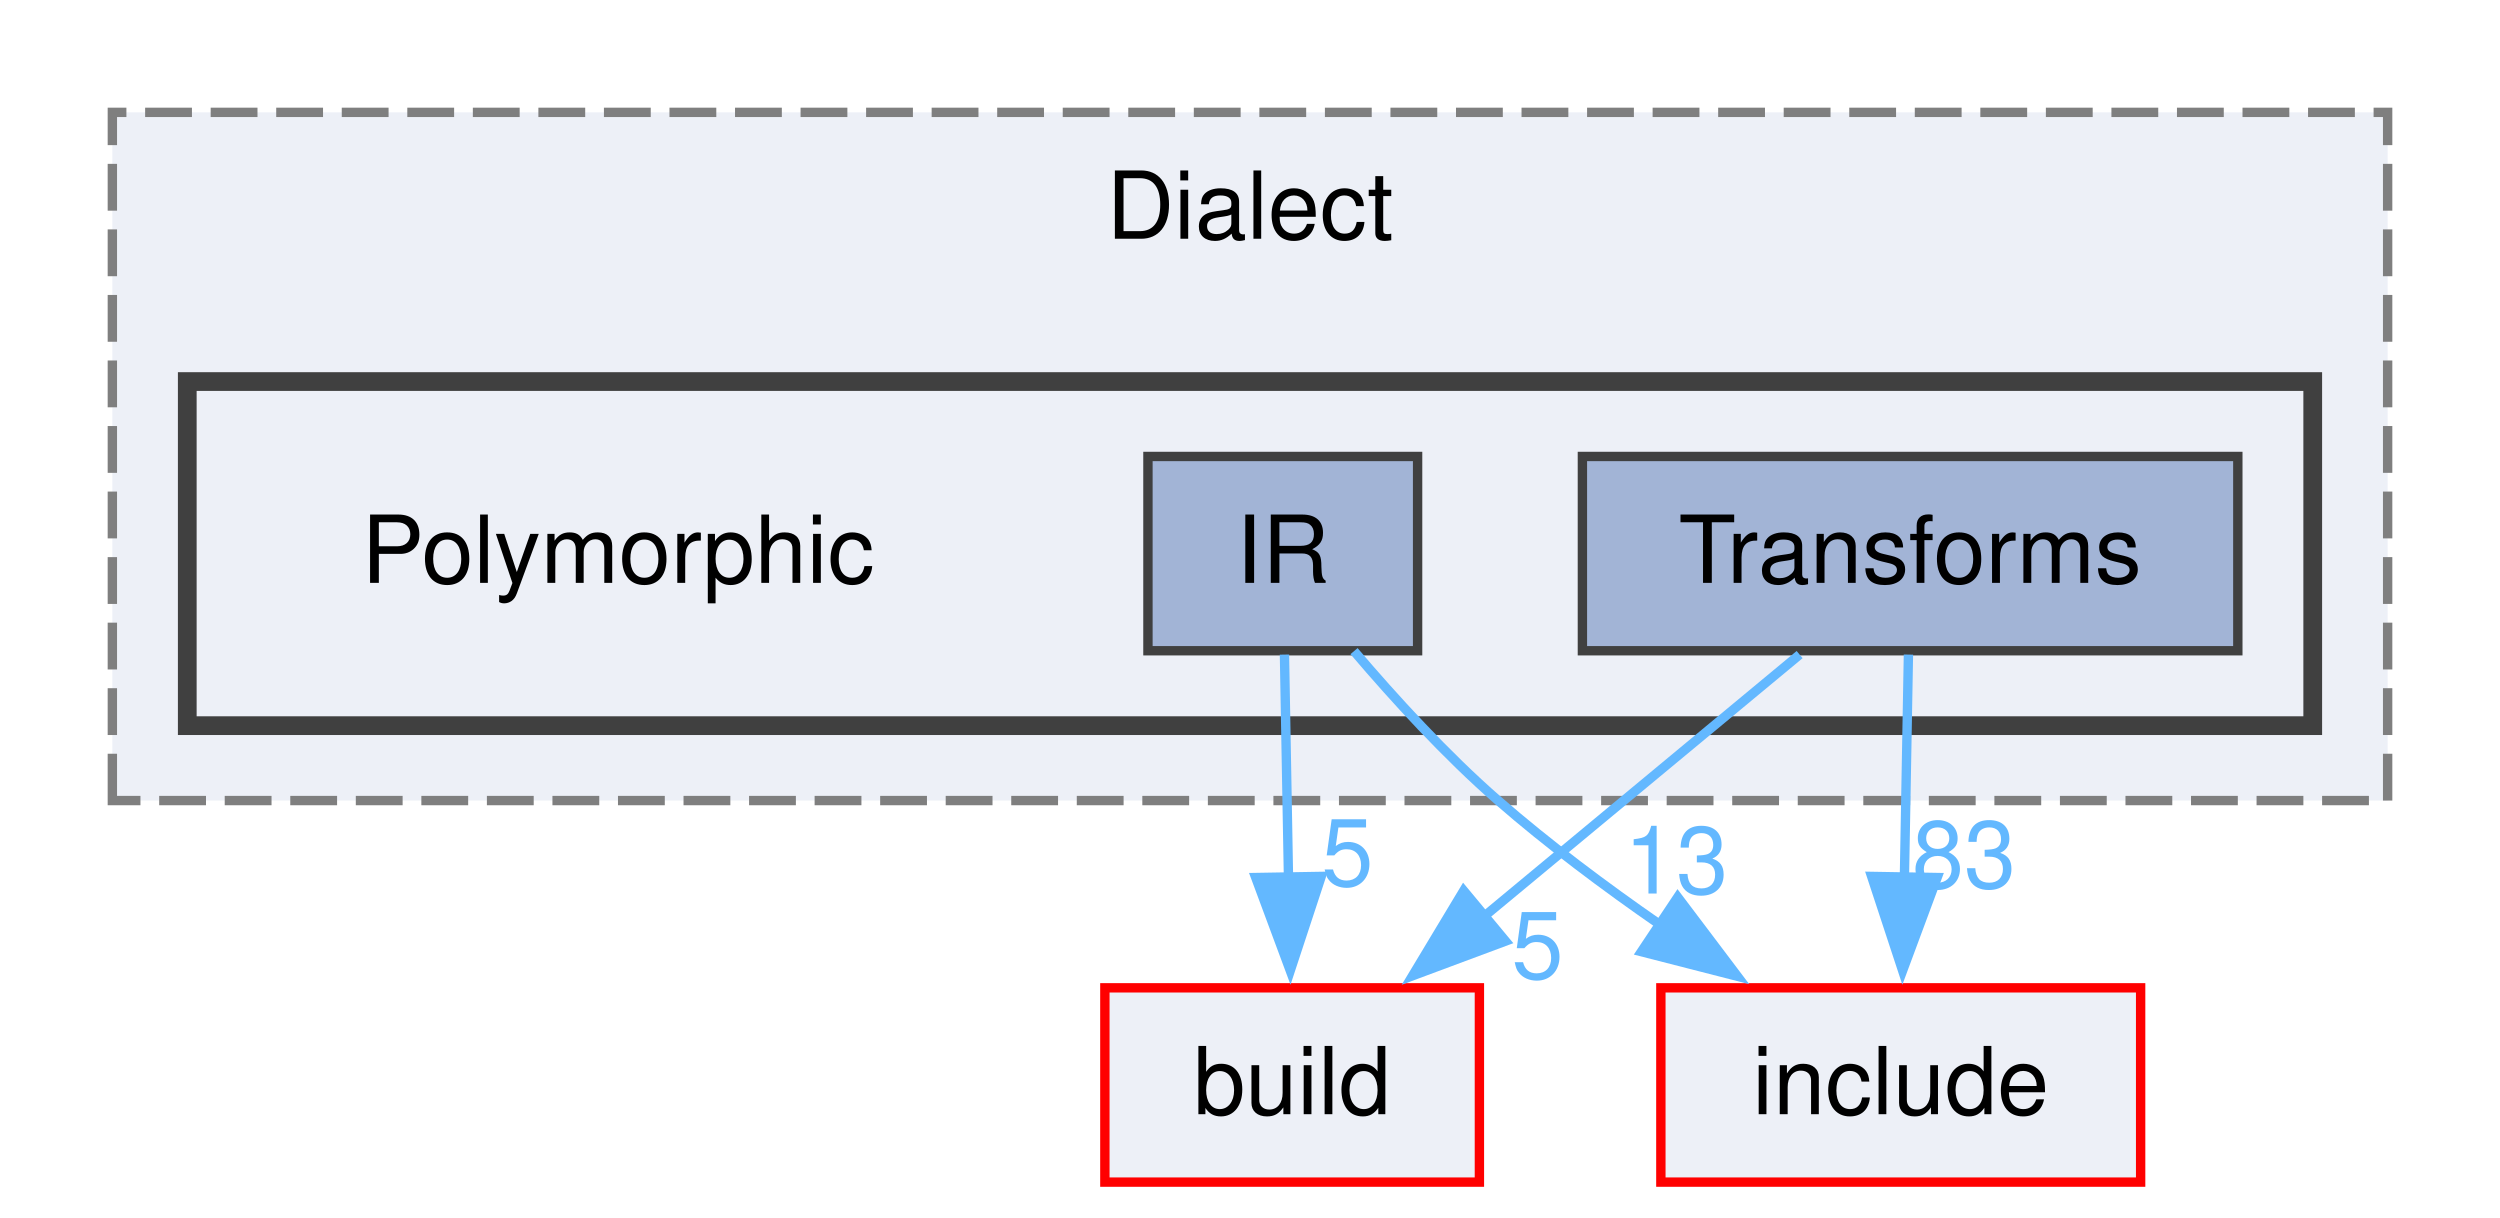
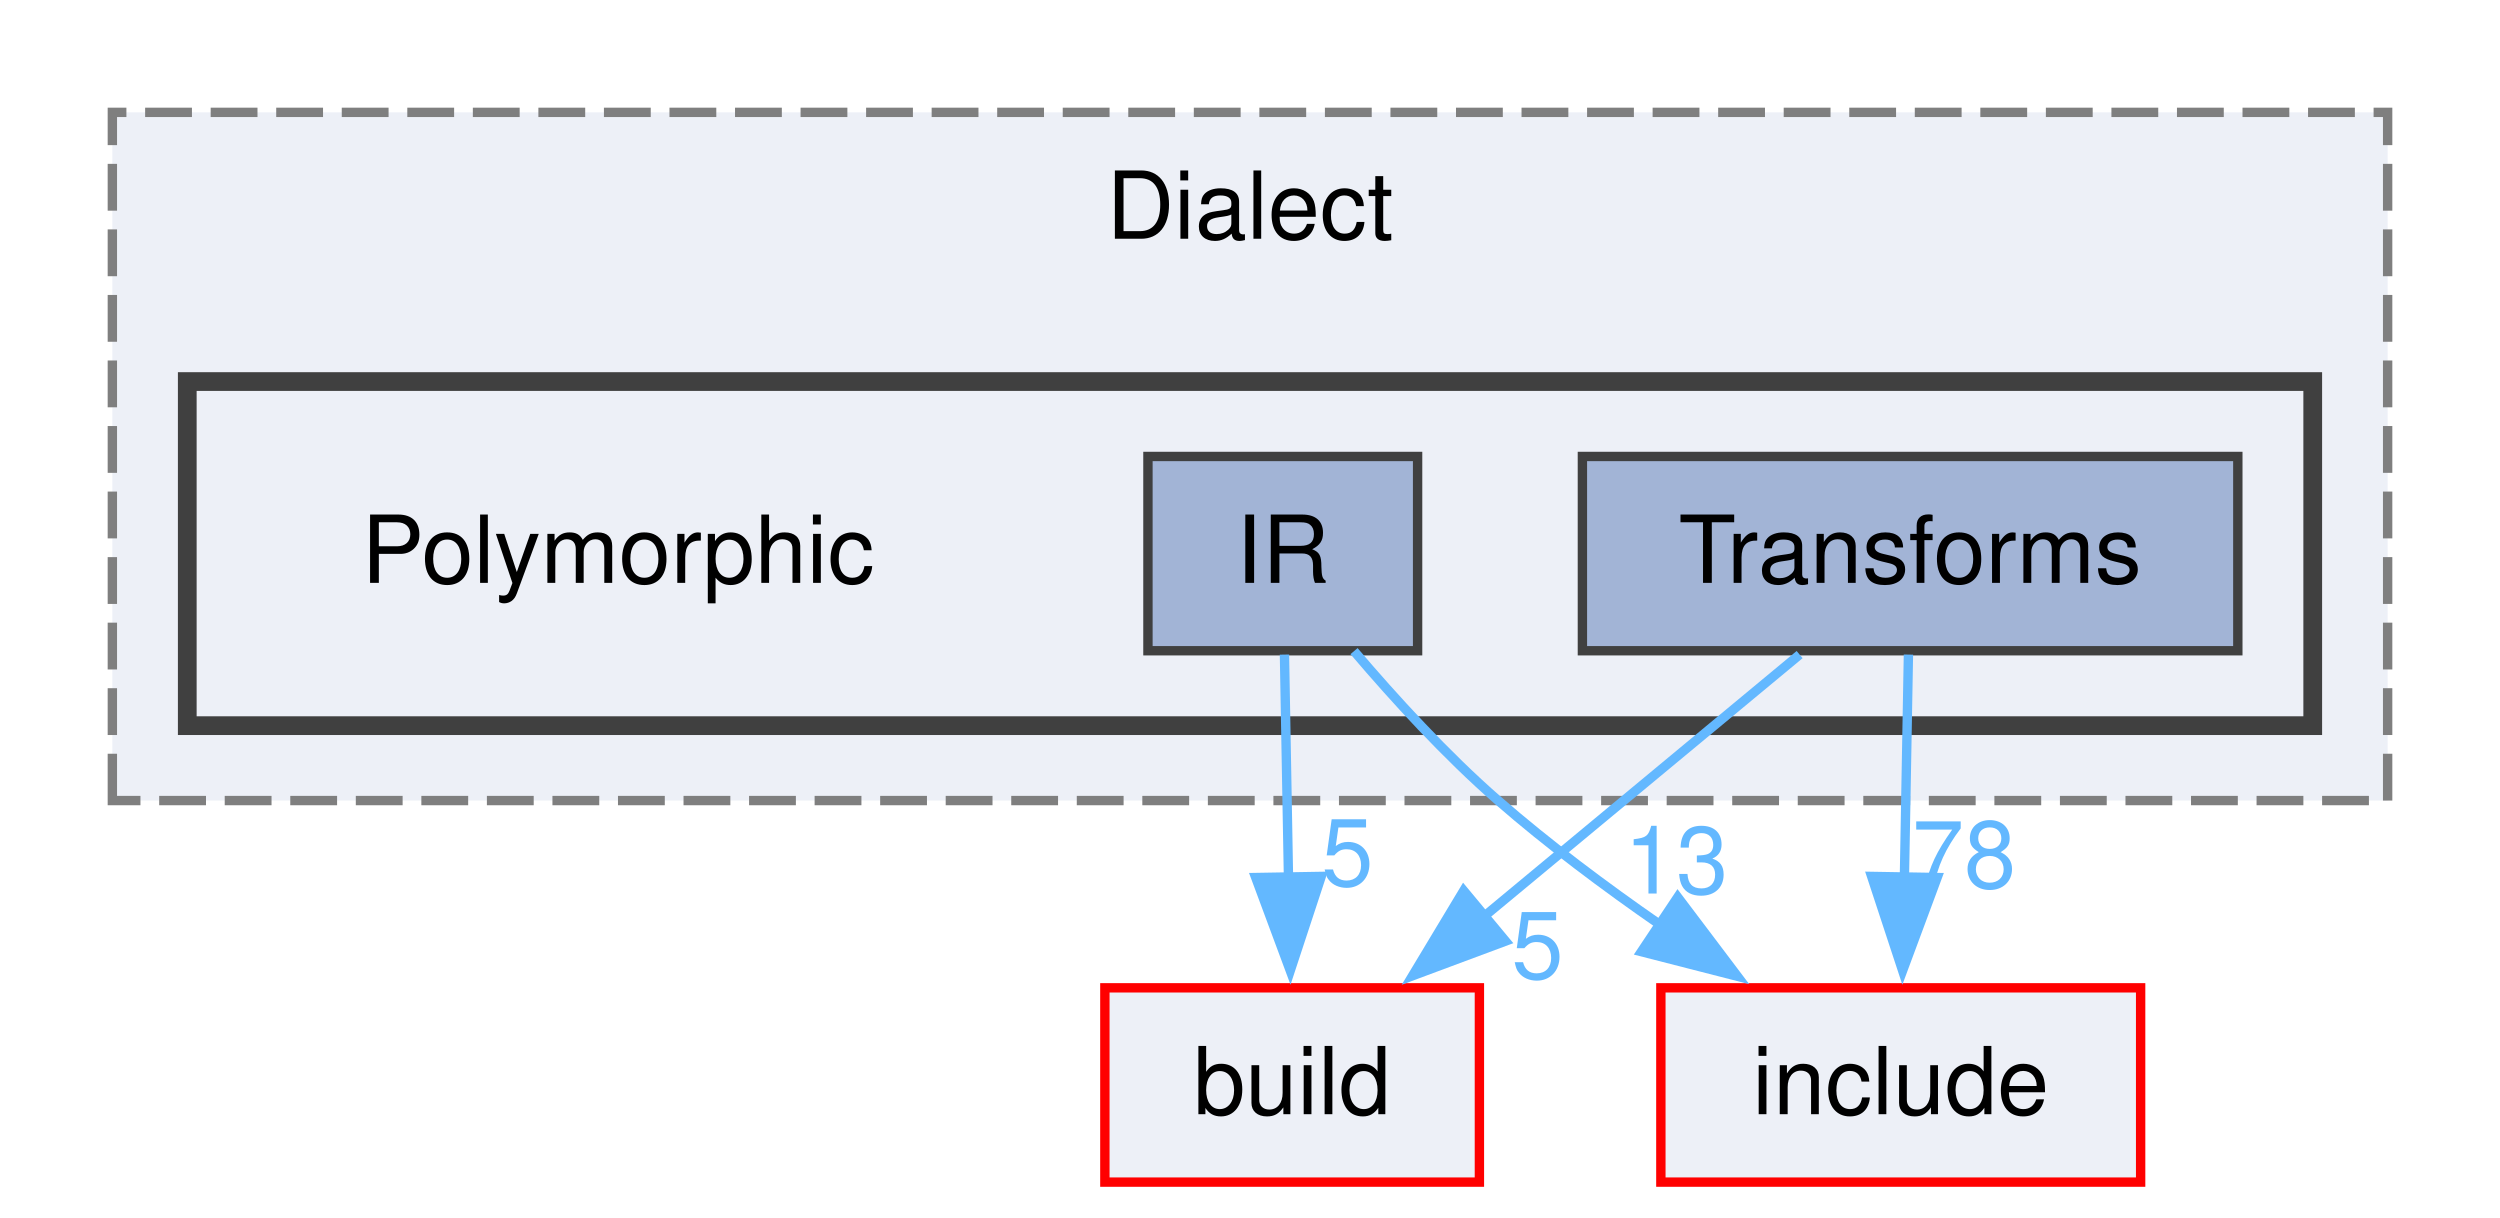
<svg xmlns="http://www.w3.org/2000/svg" xmlns:xlink="http://www.w3.org/1999/xlink" width="267pt" height="130pt" viewBox="0.00 0.00 267.00 130.00">
  <g id="graph0" class="graph" transform="scale(1 1) rotate(0) translate(4 126.25)">
    <g id="clust1" class="cluster">
      <g id="a_clust1">
        <a xlink:href="dir_1a25ec519b6c1121408b67cc33ce3f15.html" target="_top" xlink:title="Dialect">
          <polygon fill="#edf0f7" stroke="#7f7f7f" stroke-dasharray="5,2" points="8,-40.75 8,-114.25 251,-114.25 251,-40.75 8,-40.75" />
          <text xml:space="preserve" text-anchor="middle" x="129.5" y="-100.75" font-family="Helvetica,sans-Serif" font-size="10.00">Dialect</text>
        </a>
      </g>
    </g>
    <g id="clust2" class="cluster">
      <g id="a_clust2">
        <a xlink:href="dir_85c338a369c289f6d40b1416a55396c6.html" target="_top">
          <polygon fill="#edf0f7" stroke="#404040" stroke-width="2" points="16,-48.75 16,-85.5 243,-85.5 243,-48.75 16,-48.75" />
        </a>
      </g>
    </g>
    <g id="node1" class="node">
      <text xml:space="preserve" text-anchor="middle" x="62" y="-64" font-family="Helvetica,sans-Serif" font-size="10.00">Polymorphic</text>
    </g>
    <g id="node2" class="node">
      <g id="a_node2">
        <a xlink:href="dir_e0c8ca7768f72850137af2d53bd2396e.html" target="_top" xlink:title="IR">
          <polygon fill="#a2b4d6" stroke="#404040" points="147.4,-77.5 118.6,-77.5 118.6,-56.75 147.4,-56.75 147.4,-77.5" />
          <text xml:space="preserve" text-anchor="middle" x="133" y="-64" font-family="Helvetica,sans-Serif" font-size="10.00">IR</text>
        </a>
      </g>
    </g>
    <g id="node4" class="node">
      <g id="a_node4">
        <a xlink:href="dir_4fef79e7177ba769987a8da36c892c5f.html" target="_top" xlink:title="build">
          <polygon fill="#edf0f7" stroke="red" points="154,-20.75 114,-20.75 114,0 154,0 154,-20.75" />
          <text xml:space="preserve" text-anchor="middle" x="134" y="-7.25" font-family="Helvetica,sans-Serif" font-size="10.00">build</text>
        </a>
      </g>
    </g>
    <g id="edge1" class="edge">
      <g id="a_edge1">
        <a xlink:href="dir_000084_000010.html" target="_top">
          <path fill="none" stroke="#63b8ff" d="M133.18,-56.34C133.3,-49.72 133.46,-40.72 133.61,-32.52" />
          <polygon fill="#63b8ff" stroke="#63b8ff" points="137.11,-32.65 133.8,-22.59 130.11,-32.53 137.11,-32.65" />
        </a>
      </g>
      <g id="a_edge1-headlabel">
        <a xlink:href="dir_000084_000010.html" target="_top" xlink:title="5">
          <text xml:space="preserve" text-anchor="middle" x="139.91" y="-31.66" font-family="Helvetica,sans-Serif" font-size="10.00" fill="#63b8ff">5</text>
        </a>
      </g>
    </g>
    <g id="node5" class="node">
      <g id="a_node5">
        <a xlink:href="dir_d44c64559bbebec7f509842c48db8b23.html" target="_top" xlink:title="include">
          <polygon fill="#edf0f7" stroke="red" points="224.62,-20.75 173.38,-20.75 173.38,0 224.62,0 224.62,-20.75" />
          <text xml:space="preserve" text-anchor="middle" x="199" y="-7.25" font-family="Helvetica,sans-Serif" font-size="10.00">include</text>
        </a>
      </g>
    </g>
    <g id="edge2" class="edge">
      <g id="a_edge2">
        <a xlink:href="dir_000084_000040.html" target="_top">
          <path fill="none" stroke="#63b8ff" d="M140.61,-56.71C144.87,-51.7 150.44,-45.59 156,-40.75 161.33,-36.11 167.41,-31.56 173.29,-27.49" />
          <polygon fill="#63b8ff" stroke="#63b8ff" points="175.18,-30.43 181.56,-21.98 171.3,-24.61 175.18,-30.43" />
        </a>
      </g>
      <g id="a_edge2-headlabel">
        <a xlink:href="dir_000084_000040.html" target="_top" xlink:title="13">
          <text xml:space="preserve" text-anchor="middle" x="175.02" y="-30.82" font-family="Helvetica,sans-Serif" font-size="10.00" fill="#63b8ff">13</text>
        </a>
      </g>
    </g>
    <g id="node3" class="node">
      <g id="a_node3">
        <a xlink:href="dir_d67cdf70054398cbe8b5ca2496827513.html" target="_top" xlink:title="Transforms">
          <polygon fill="#a2b4d6" stroke="#404040" points="235,-77.5 165,-77.5 165,-56.75 235,-56.75 235,-77.5" />
          <text xml:space="preserve" text-anchor="middle" x="200" y="-64" font-family="Helvetica,sans-Serif" font-size="10.00">Transforms</text>
        </a>
      </g>
    </g>
    <g id="edge3" class="edge">
      <g id="a_edge3">
        <a xlink:href="dir_000147_000010.html" target="_top">
          <path fill="none" stroke="#63b8ff" d="M188.2,-56.34C178.82,-48.55 165.46,-37.47 154.36,-28.26" />
          <polygon fill="#63b8ff" stroke="#63b8ff" points="156.79,-25.74 146.86,-22.04 152.32,-31.12 156.79,-25.74" />
        </a>
      </g>
      <g id="a_edge3-headlabel">
        <a xlink:href="dir_000147_000010.html" target="_top" xlink:title="5">
          <text xml:space="preserve" text-anchor="middle" x="160.21" y="-21.75" font-family="Helvetica,sans-Serif" font-size="10.00" fill="#63b8ff">5</text>
        </a>
      </g>
    </g>
    <g id="edge4" class="edge">
      <g id="a_edge4">
        <a xlink:href="dir_000147_000040.html" target="_top">
          <path fill="none" stroke="#63b8ff" d="M199.82,-56.34C199.7,-49.72 199.54,-40.72 199.39,-32.52" />
          <polygon fill="#63b8ff" stroke="#63b8ff" points="202.89,-32.53 199.2,-22.59 195.89,-32.65 202.89,-32.53" />
        </a>
      </g>
      <g id="a_edge4-headlabel">
-         <a xlink:href="dir_000147_000040.html" target="_top" xlink:title="83">
-           <text xml:space="preserve" text-anchor="middle" x="205.76" y="-31.43" font-family="Helvetica,sans-Serif" font-size="10.00" fill="#63b8ff">83</text>
+         <a xlink:href="dir_000147_000040.html" target="_top" xlink:title="78">
+           <text xml:space="preserve" text-anchor="middle" x="205.76" y="-31.43" font-family="Helvetica,sans-Serif" font-size="10.00" fill="#63b8ff">78</text>
        </a>
      </g>
    </g>
  </g>
</svg>
